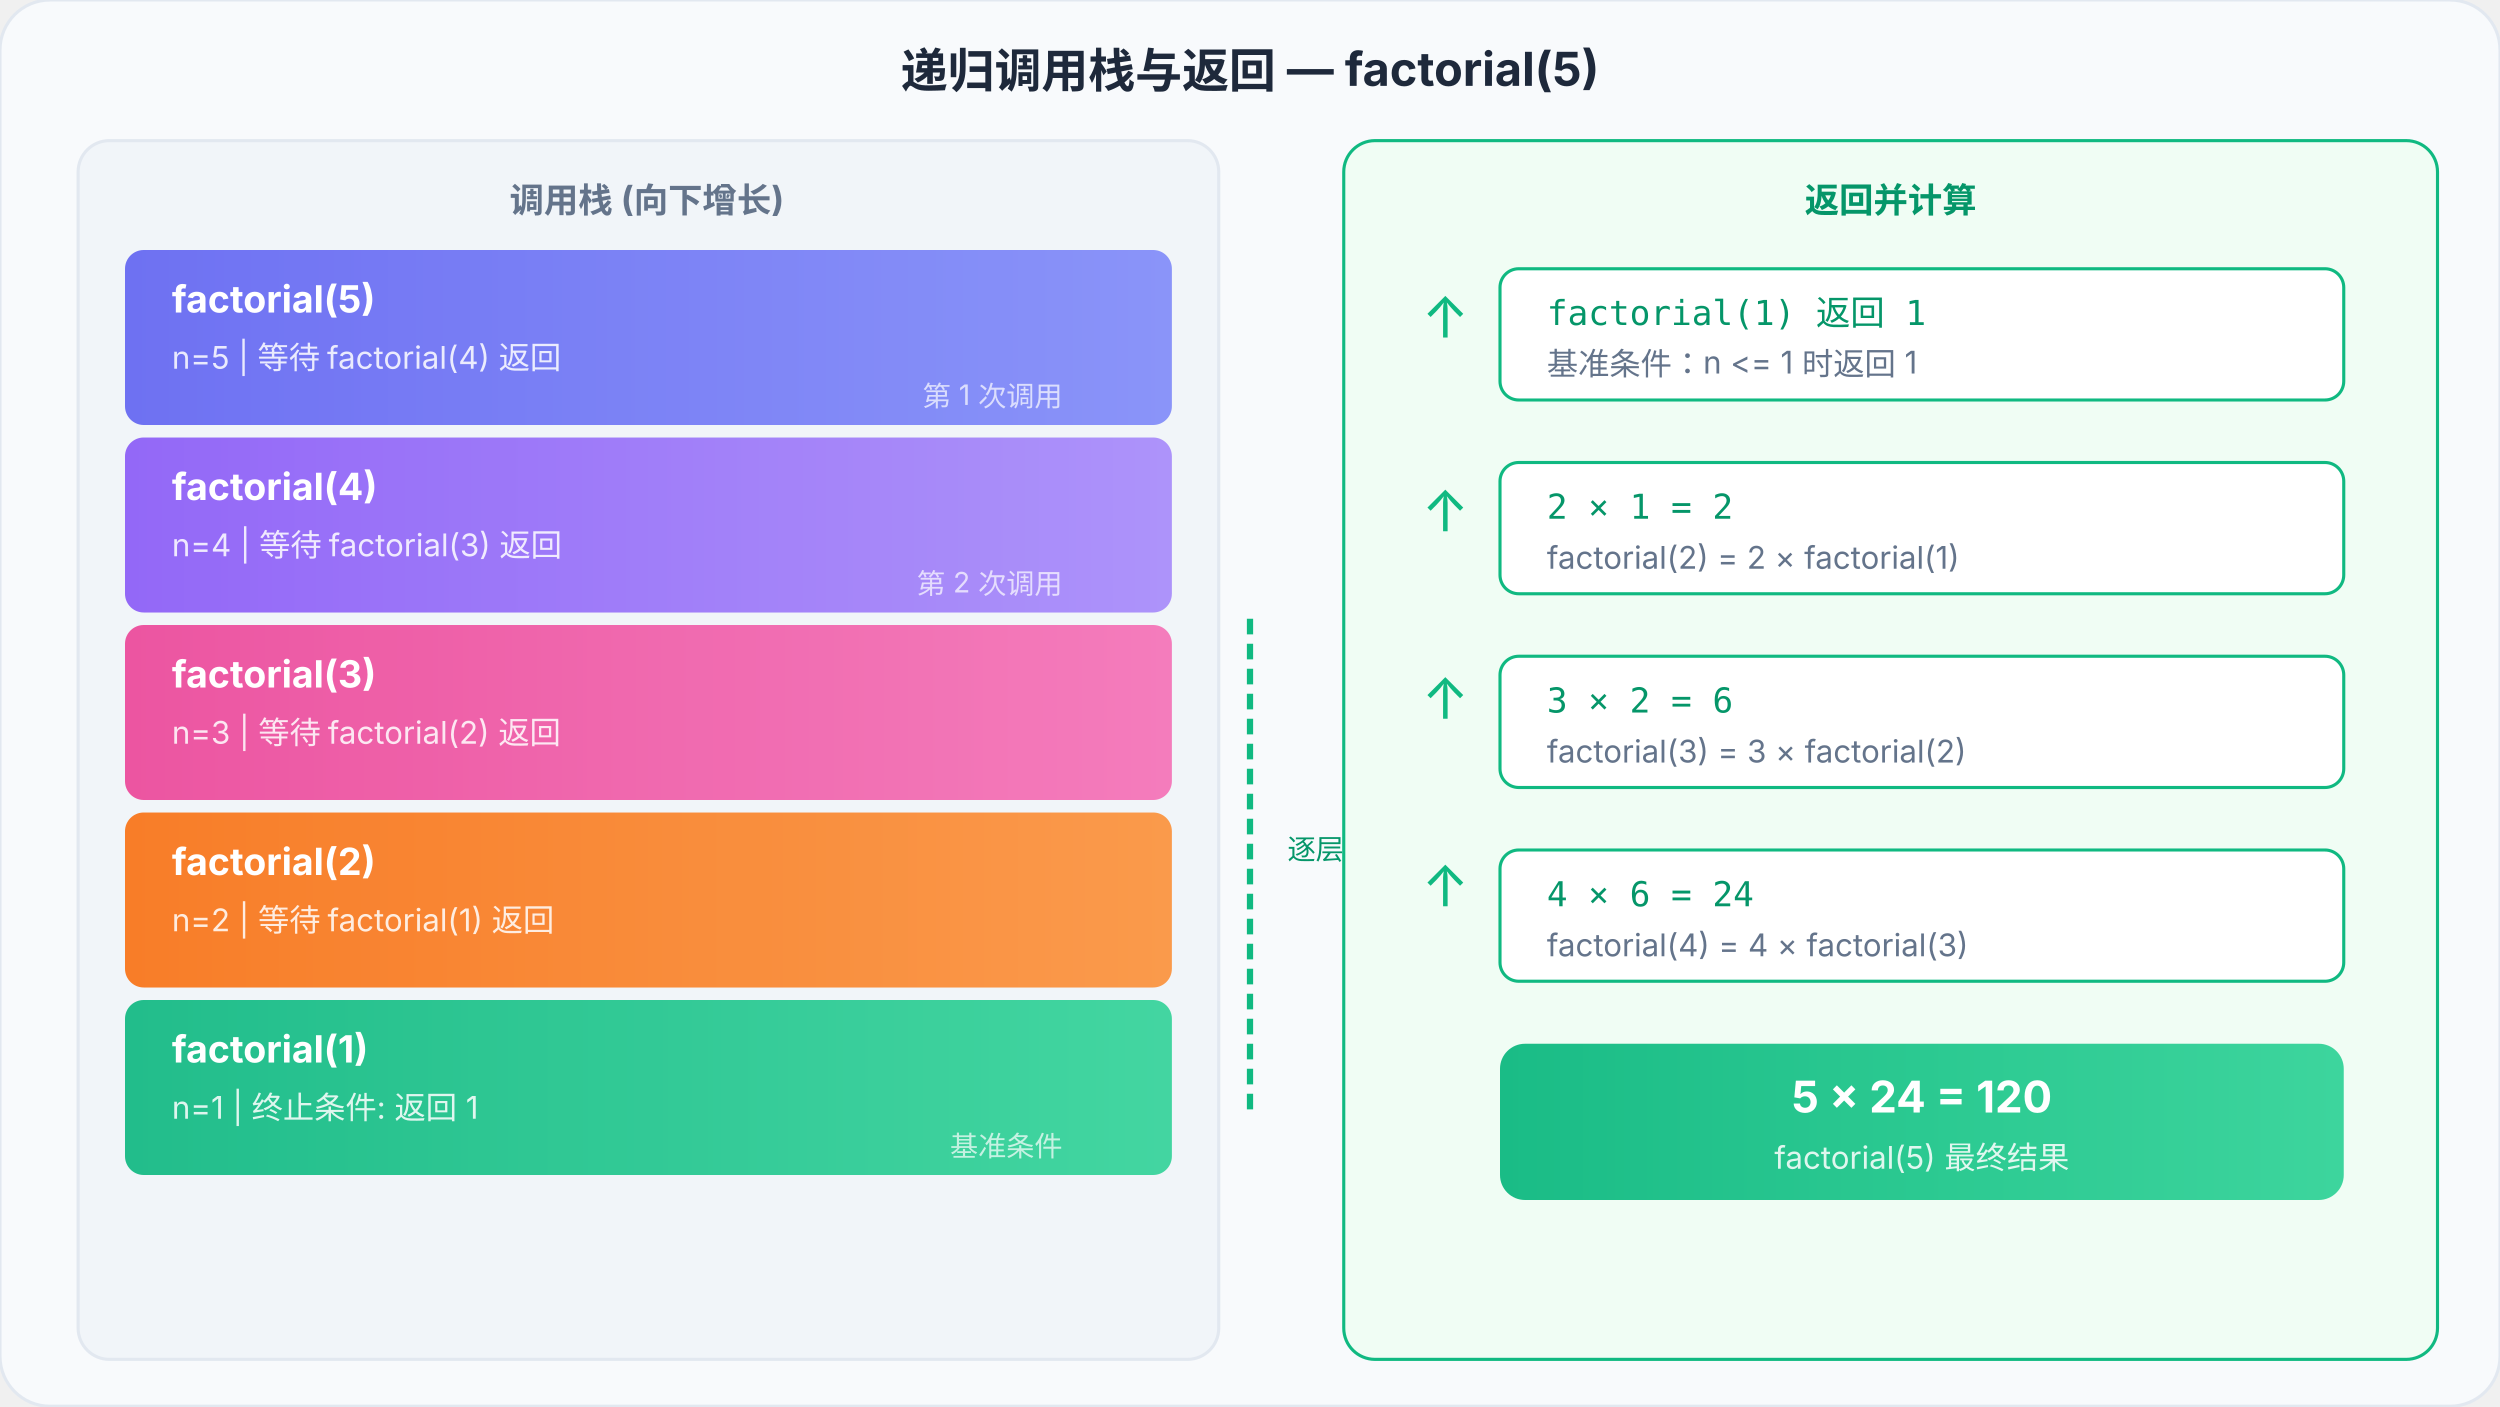
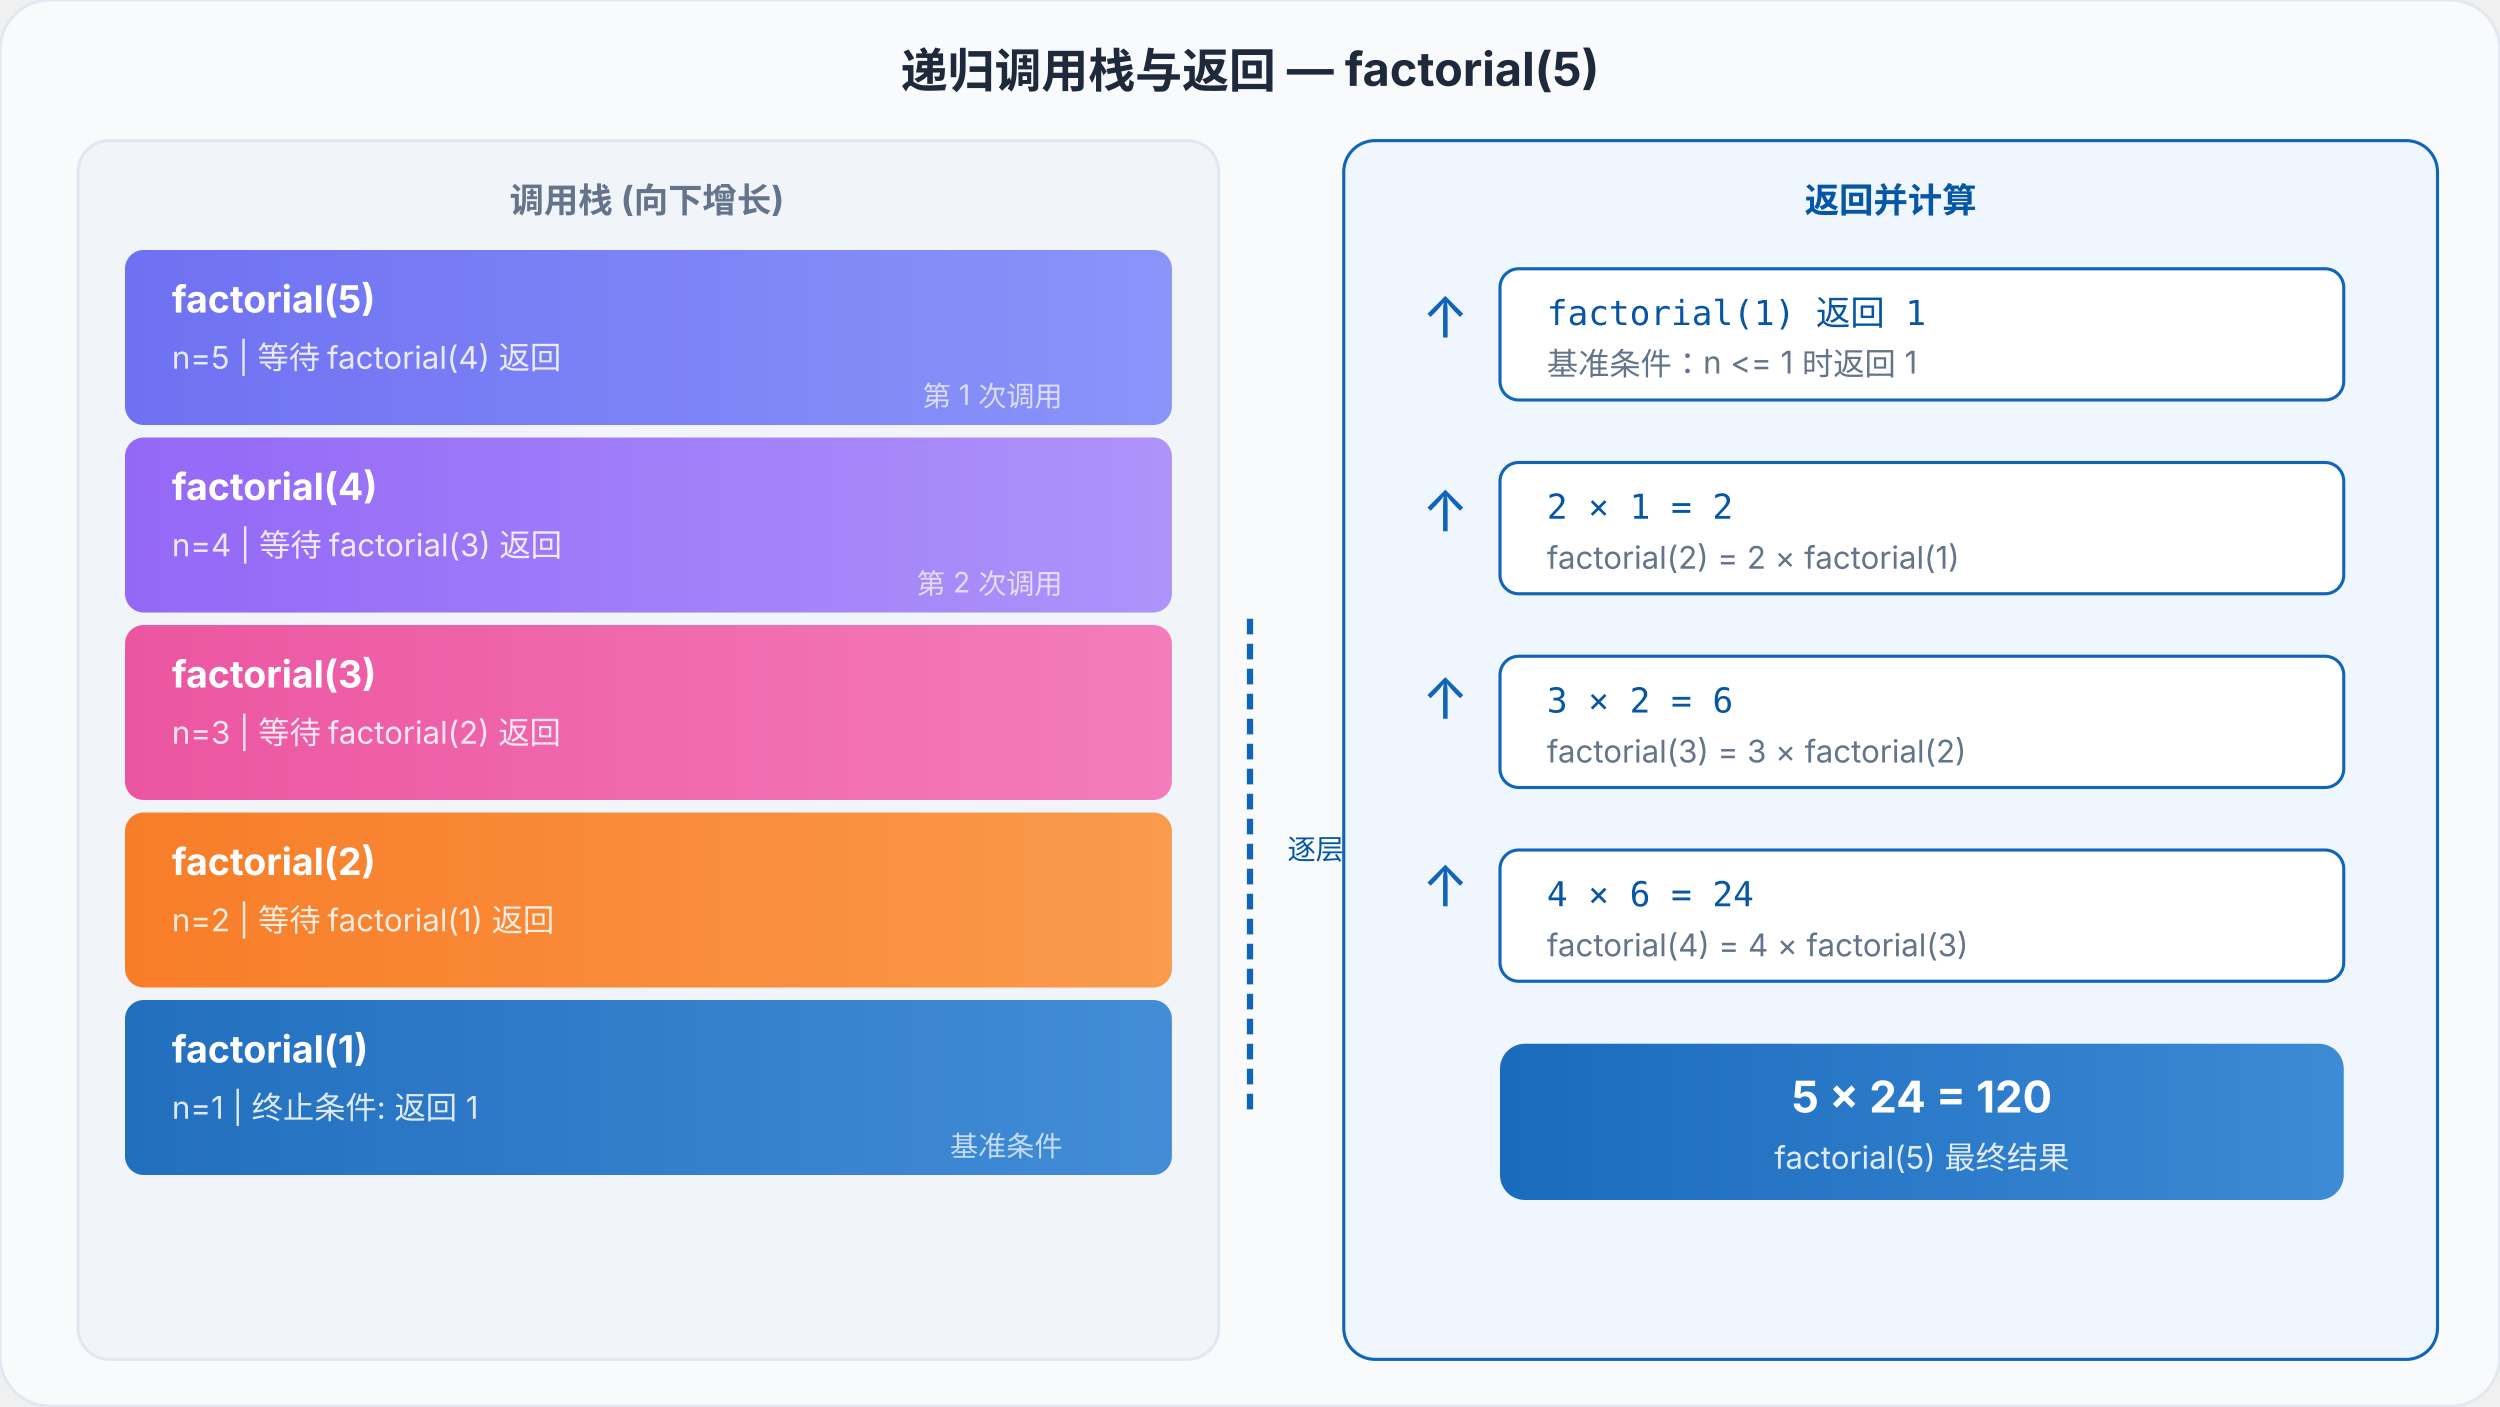
<svg xmlns="http://www.w3.org/2000/svg" viewBox="0 0 800 450" width="100%" height="auto" style="max-width:800px; font-family: -apple-system, BlinkMacSystemFont, 'Segoe UI', sans-serif;">
  <defs>
    <linearGradient id="call1" x1="0%" y1="0%" x2="100%" y2="0%">
      <stop offset="0%" style="stop-color:#6366f1" />
      <stop offset="100%" style="stop-color:#818cf8" />
    </linearGradient>
    <linearGradient id="call2" x1="0%" y1="0%" x2="100%" y2="0%">
      <stop offset="0%" style="stop-color:#8b5cf6" />
      <stop offset="100%" style="stop-color:#a78bfa" />
    </linearGradient>
    <linearGradient id="call3" x1="0%" y1="0%" x2="100%" y2="0%">
      <stop offset="0%" style="stop-color:#ec4899" />
      <stop offset="100%" style="stop-color:#f472b6" />
    </linearGradient>
    <linearGradient id="call4" x1="0%" y1="0%" x2="100%" y2="0%">
      <stop offset="0%" style="stop-color:#f97316" />
      <stop offset="100%" style="stop-color:#fb923c" />
    </linearGradient>
    <linearGradient id="call5" x1="0%" y1="0%" x2="100%" y2="0%">
-       <stop offset="0%" style="stop-color:#10b981" />
-       <stop offset="100%" style="stop-color:#34d399" />
+       <stop offset="0%" style="stop-color:#1064B9" />
+       <stop offset="100%" style="stop-color:#3484D3" />
    </linearGradient>
  </defs>
  <rect x="0" y="0" width="800" height="450" rx="16" fill="#f8fafc" stroke="#e2e8f0" stroke-width="1" />
  <text x="400" y="28" text-anchor="middle" fill="#1e293b" font-size="15" font-weight="bold">递归调用栈与返回 — factorial(5)</text>
  <rect x="25" y="45" width="365" height="390" rx="10" fill="#f1f5f9" stroke="#e2e8f0" stroke-width="1" />
  <text x="207" y="68" text-anchor="middle" fill="#64748b" font-size="11" font-weight="bold">调用栈 (向下增长)</text>
  <rect x="40" y="80" width="335" height="56" rx="6" fill="url(#call1)" opacity="0.92" />
  <text x="55" y="100" fill="#fff" font-size="12" font-weight="bold">factorial(5)</text>
  <text x="55" y="118" fill="rgba(255,255,255,0.85)" font-size="10">n=5 | 等待 factorial(4) 返回</text>
  <text x="340" y="130" text-anchor="end" fill="rgba(255,255,255,0.7)" font-size="9">第 1 次调用</text>
  <rect x="40" y="140" width="335" height="56" rx="6" fill="url(#call2)" opacity="0.92" />
  <text x="55" y="160" fill="#fff" font-size="12" font-weight="bold">factorial(4)</text>
  <text x="55" y="178" fill="rgba(255,255,255,0.85)" font-size="10">n=4 | 等待 factorial(3) 返回</text>
  <text x="340" y="190" text-anchor="end" fill="rgba(255,255,255,0.7)" font-size="9">第 2 次调用</text>
  <rect x="40" y="200" width="335" height="56" rx="6" fill="url(#call3)" opacity="0.92" />
  <text x="55" y="220" fill="#fff" font-size="12" font-weight="bold">factorial(3)</text>
  <text x="55" y="238" fill="rgba(255,255,255,0.85)" font-size="10">n=3 | 等待 factorial(2) 返回</text>
  <rect x="40" y="260" width="335" height="56" rx="6" fill="url(#call4)" opacity="0.92" />
  <text x="55" y="280" fill="#fff" font-size="12" font-weight="bold">factorial(2)</text>
  <text x="55" y="298" fill="rgba(255,255,255,0.85)" font-size="10">n=2 | 等待 factorial(1) 返回</text>
  <rect x="40" y="320" width="335" height="56" rx="6" fill="url(#call5)" opacity="0.92" />
  <text x="55" y="340" fill="#fff" font-size="12" font-weight="bold">factorial(1)</text>
  <text x="55" y="358" fill="rgba(255,255,255,0.85)" font-size="10">n=1 | 终止条件: 返回 1</text>
  <text x="340" y="370" text-anchor="end" fill="rgba(255,255,255,0.7)" font-size="9">基准条件</text>
-   <line x1="400" y1="355" x2="400" y2="195" stroke="#10b981" stroke-width="2" stroke-dasharray="5,3" />
-   <text x="412" y="275" fill="#059669" font-size="9">逐层返回并计算</text>
-   <rect x="430" y="45" width="350" height="390" rx="10" fill="#f0fdf4" stroke="#10b981" stroke-width="1" />
-   <text x="605" y="68" text-anchor="middle" fill="#059669" font-size="11" font-weight="bold">返回并计算</text>
-   <text x="455" y="108" fill="#10b981" font-size="18">↑</text>
-   <text x="455" y="170" fill="#10b981" font-size="18">↑</text>
-   <text x="455" y="230" fill="#10b981" font-size="18">↑</text>
-   <text x="455" y="290" fill="#10b981" font-size="18">↑</text>
-   <rect x="480" y="86" width="270" height="42" rx="6" fill="#fff" stroke="#10b981" stroke-width="1" />
-   <text x="495" y="104" fill="#059669" font-size="11" font-family="monospace">factorial(1) 返回 1</text>
+   <line x1="400" y1="355" x2="400" y2="195" stroke="#1064B9" stroke-width="2" stroke-dasharray="5,3" />
+   <text x="412" y="275" fill="#0656A6" font-size="9">逐层返回并计算</text>
+   <rect x="430" y="45" width="350" height="390" rx="10" fill="#F0F6FD" stroke="#1064B9" stroke-width="1" />
+   <text x="605" y="68" text-anchor="middle" fill="#0656A6" font-size="11" font-weight="bold">返回并计算</text>
+   <text x="455" y="108" fill="#1064B9" font-size="18">↑</text>
+   <text x="455" y="170" fill="#1064B9" font-size="18">↑</text>
+   <text x="455" y="230" fill="#1064B9" font-size="18">↑</text>
+   <text x="455" y="290" fill="#1064B9" font-size="18">↑</text>
+   <rect x="480" y="86" width="270" height="42" rx="6" fill="#fff" stroke="#1064B9" stroke-width="1" />
+   <text x="495" y="104" fill="#0656A6" font-size="11" font-family="monospace">factorial(1) 返回 1</text>
  <text x="495" y="120" fill="#64748b" font-size="10">基准条件：n &lt;= 1 时返回 1</text>
-   <rect x="480" y="148" width="270" height="42" rx="6" fill="#fff" stroke="#10b981" stroke-width="1" />
-   <text x="495" y="166" fill="#059669" font-size="11" font-family="monospace">2 × 1 = 2</text>
+   <rect x="480" y="148" width="270" height="42" rx="6" fill="#fff" stroke="#1064B9" stroke-width="1" />
+   <text x="495" y="166" fill="#0656A6" font-size="11" font-family="monospace">2 × 1 = 2</text>
  <text x="495" y="182" fill="#64748b" font-size="10">factorial(2) = 2 × factorial(1)</text>
-   <rect x="480" y="210" width="270" height="42" rx="6" fill="#fff" stroke="#10b981" stroke-width="1" />
-   <text x="495" y="228" fill="#059669" font-size="11" font-family="monospace">3 × 2 = 6</text>
+   <rect x="480" y="210" width="270" height="42" rx="6" fill="#fff" stroke="#1064B9" stroke-width="1" />
+   <text x="495" y="228" fill="#0656A6" font-size="11" font-family="monospace">3 × 2 = 6</text>
  <text x="495" y="244" fill="#64748b" font-size="10">factorial(3) = 3 × factorial(2)</text>
-   <rect x="480" y="272" width="270" height="42" rx="6" fill="#fff" stroke="#10b981" stroke-width="1" />
-   <text x="495" y="290" fill="#059669" font-size="11" font-family="monospace">4 × 6 = 24</text>
+   <rect x="480" y="272" width="270" height="42" rx="6" fill="#fff" stroke="#1064B9" stroke-width="1" />
+   <text x="495" y="290" fill="#0656A6" font-size="11" font-family="monospace">4 × 6 = 24</text>
  <text x="495" y="306" fill="#64748b" font-size="10">factorial(4) = 4 × factorial(3)</text>
  <rect x="480" y="334" width="270" height="50" rx="8" fill="url(#call5)" opacity="0.95" />
  <text x="615" y="356" text-anchor="middle" fill="#fff" font-size="14" font-weight="bold">5 × 24 = 120</text>
  <text x="615" y="374" text-anchor="middle" fill="rgba(255,255,255,0.85)" font-size="10">factorial(5) 最终结果</text>
</svg>
